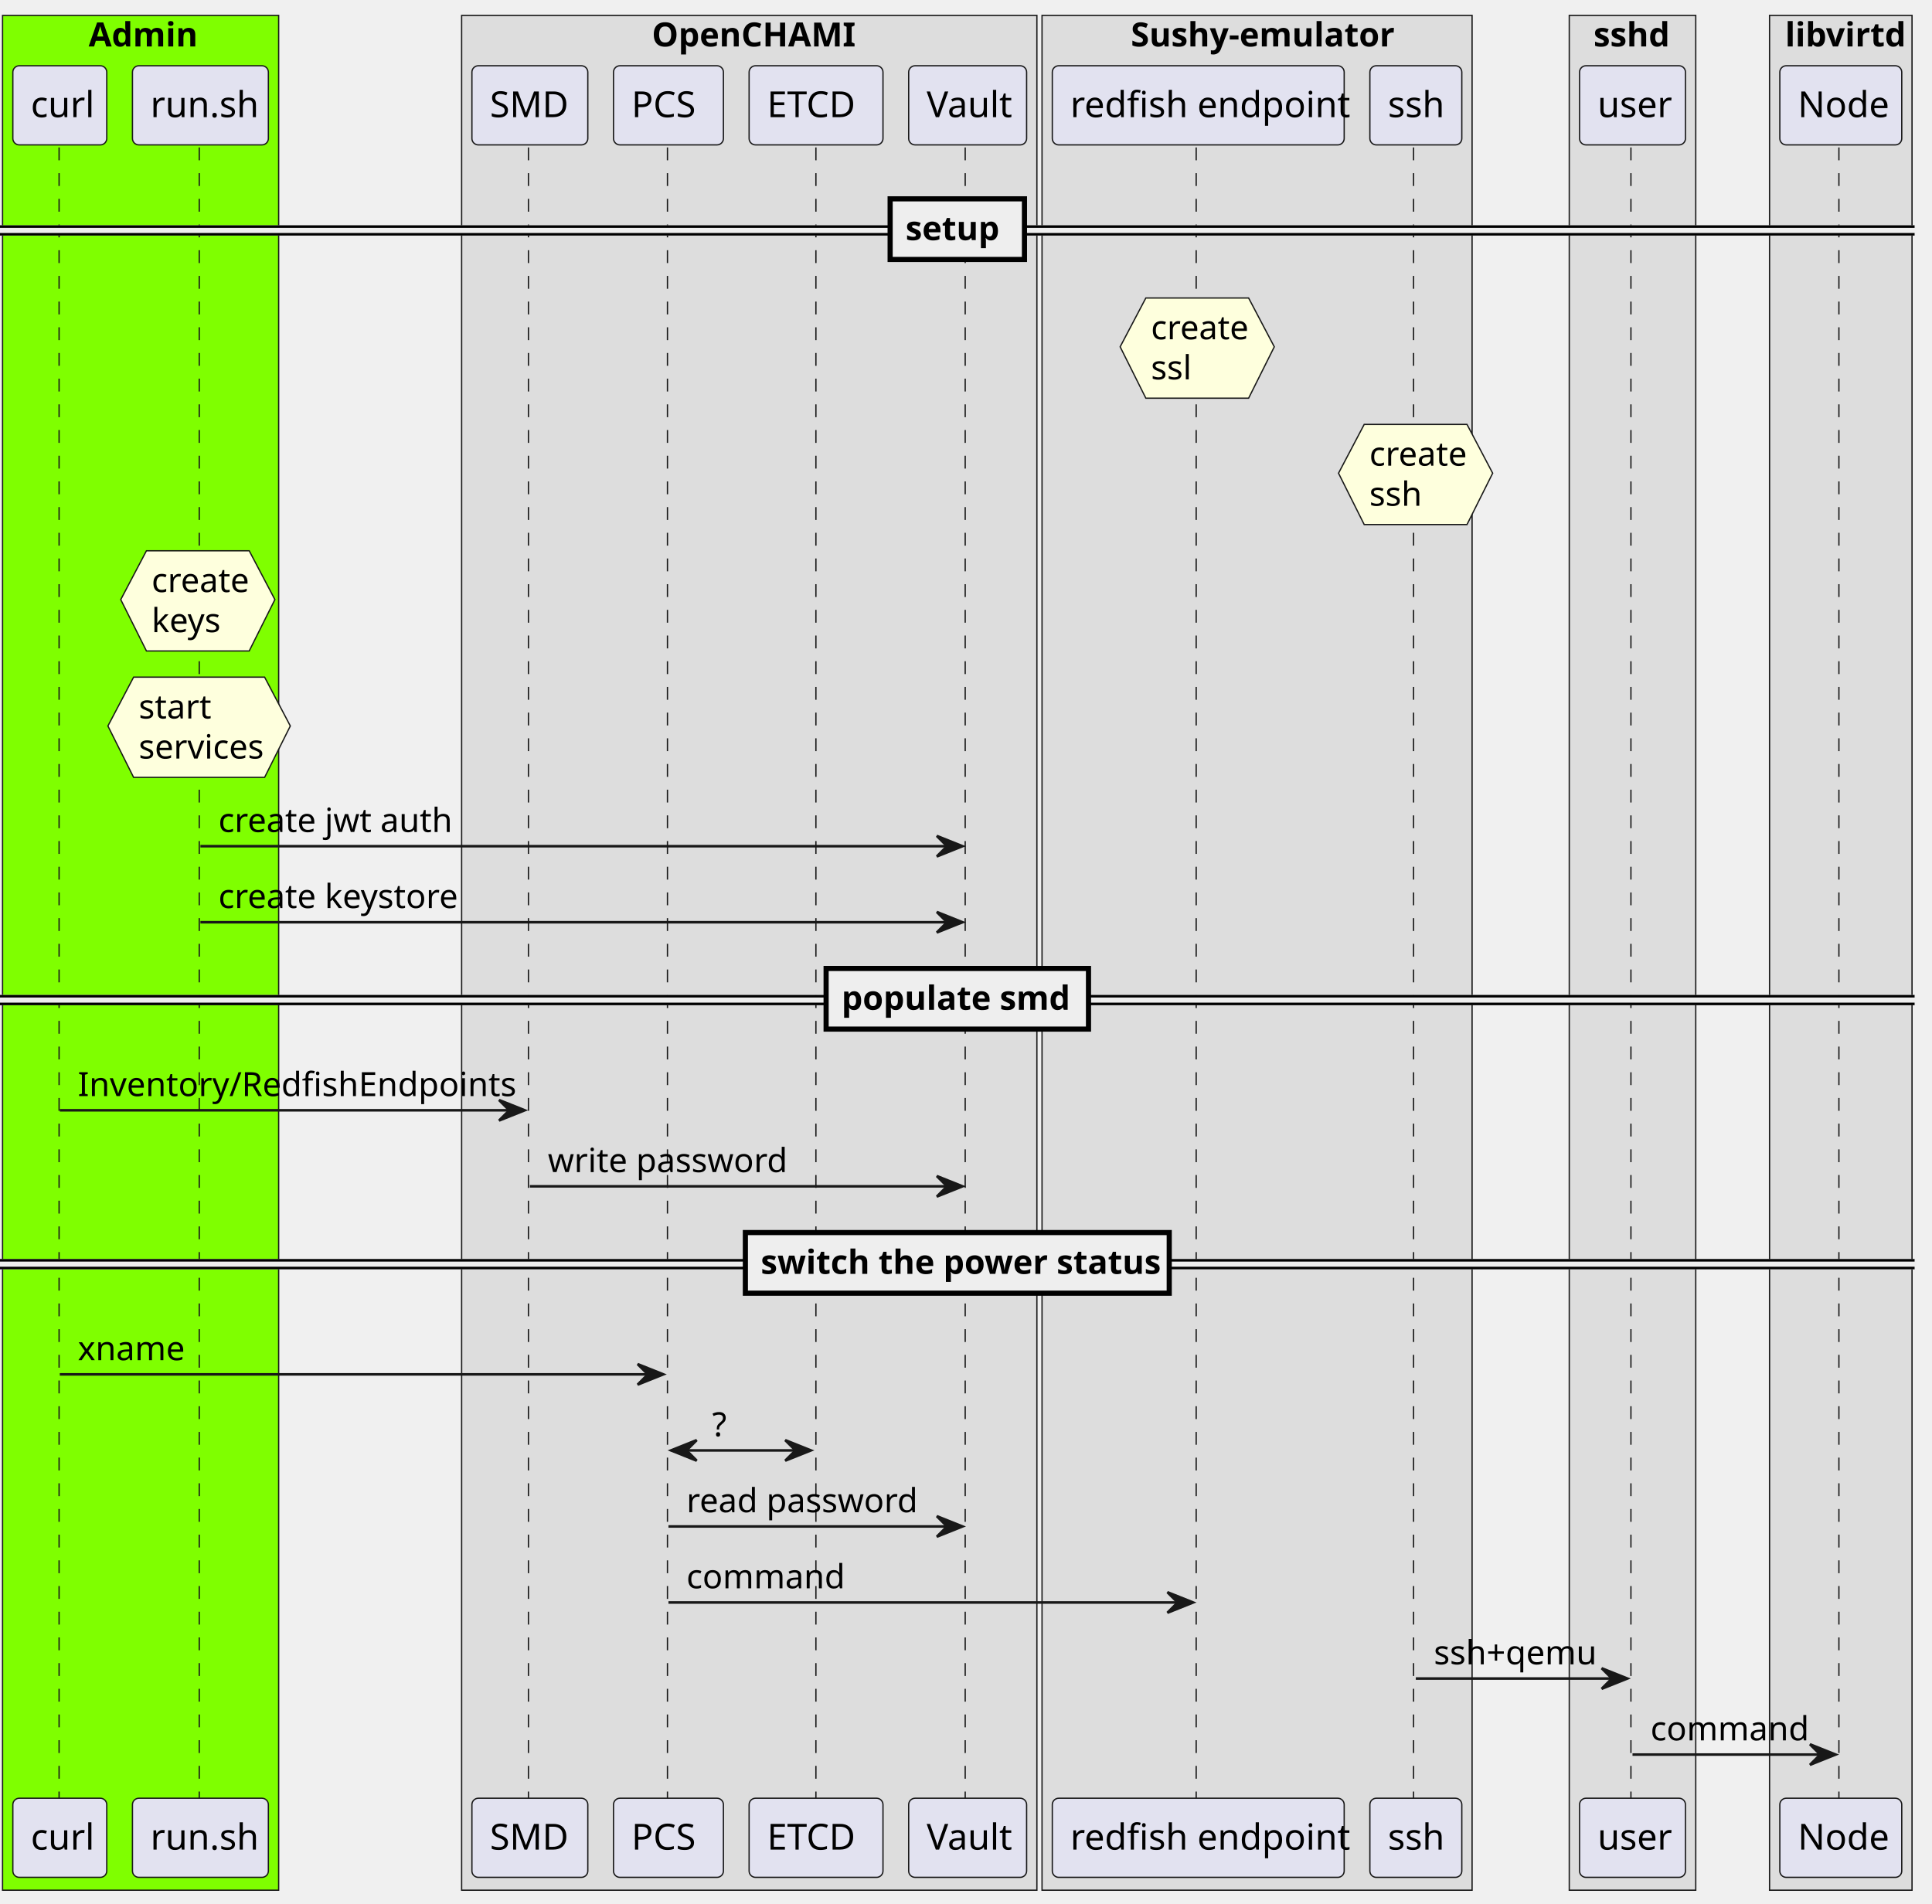
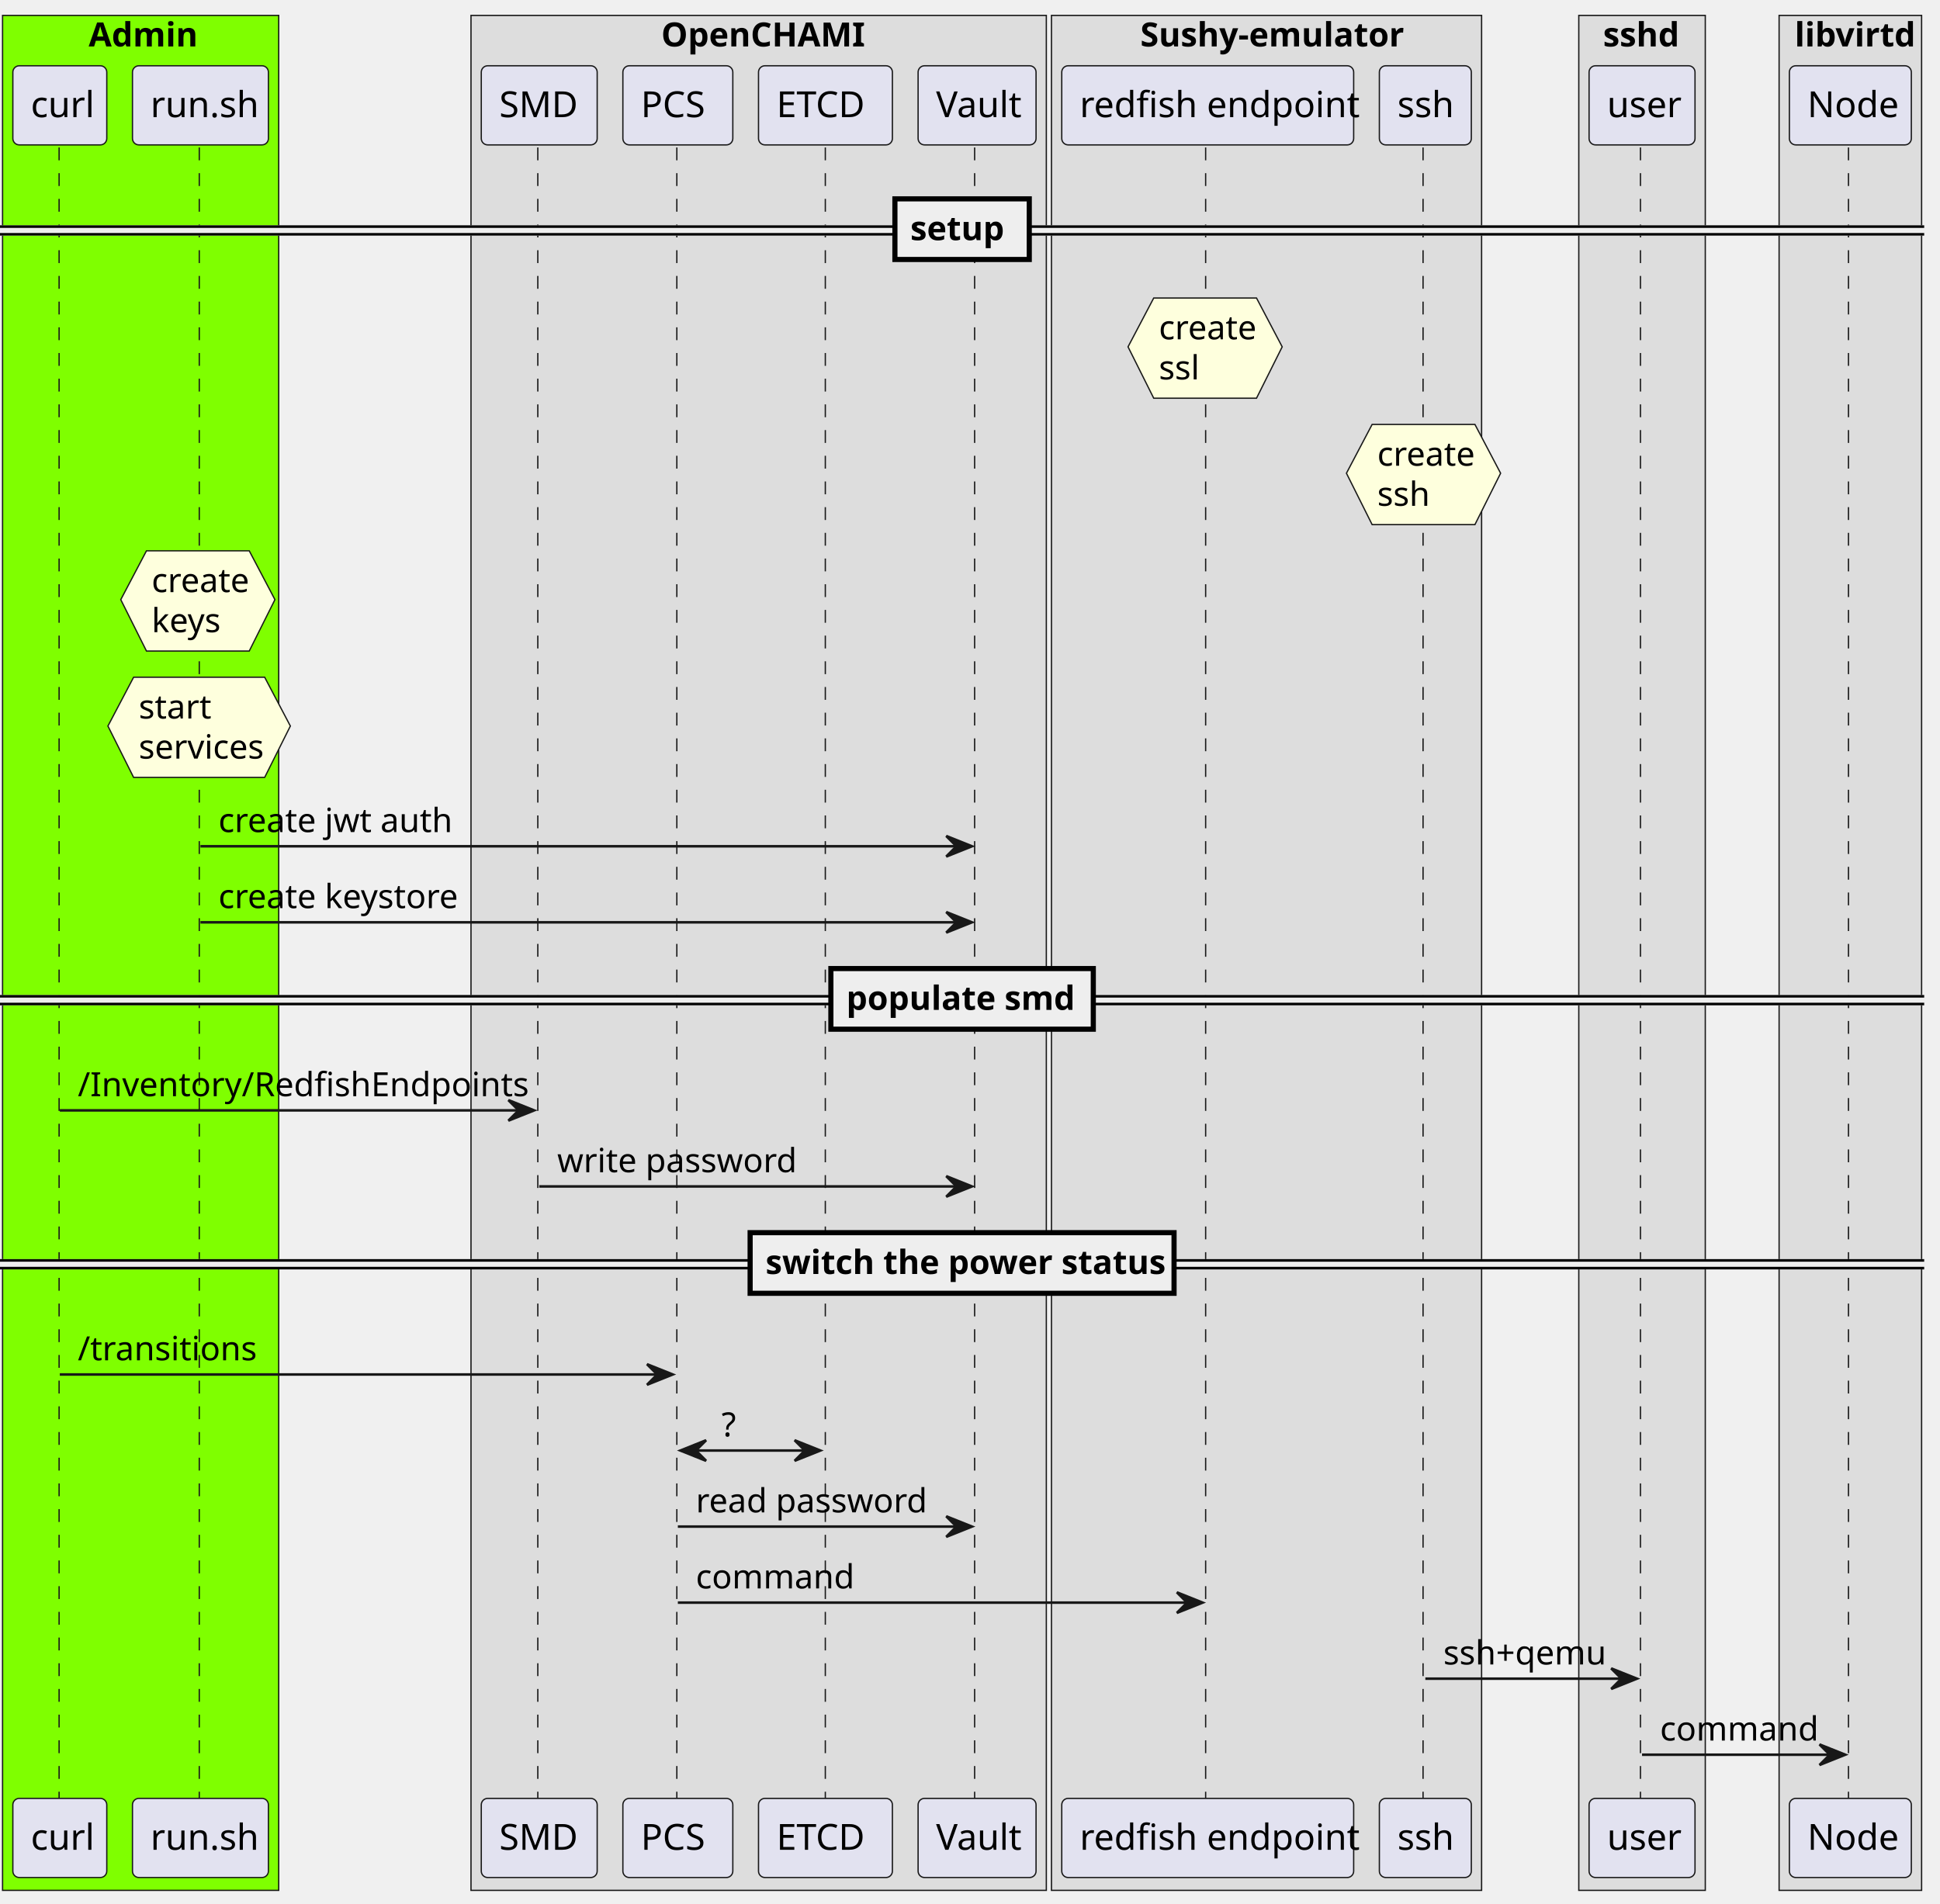
- <svg xmlns="http://www.w3.org/2000/svg" contentStyleType="text/css" data-diagram-type="SEQUENCE" height="741px" preserveAspectRatio="none" style="width:752px;height:741px;background:#FFFFFF;" version="1.1" viewBox="0 0 752 741" width="752px" zoomAndPan="magnify">
+ <svg xmlns="http://www.w3.org/2000/svg" contentStyleType="text/css" data-diagram-type="SEQUENCE" height="741px" preserveAspectRatio="none" style="width:755px;height:741px;background:#FFFFFF;" version="1.1" viewBox="0 0 755 741" width="755px" zoomAndPan="magnify">
  <defs />
  <g>
    <rect fill="#7FFF00" height="729.8" style="stroke:#181818;stroke-width:0.5;" width="107.46" x="1" y="6" />
    <text fill="#000000" font-family="sans-serif" font-size="13" font-weight="bold" lengthAdjust="spacing" textLength="40.443" x="34.508" y="18.077">Admin</text>
-     <rect fill="#DDDDDD" height="729.8" style="stroke:#181818;stroke-width:0.5;" width="223.905" x="179.687" y="6" />
-     <text fill="#000000" font-family="sans-serif" font-size="13" font-weight="bold" lengthAdjust="spacing" textLength="75.829" x="253.725" y="18.077">OpenCHAMI</text>
-     <rect fill="#DDDDDD" height="729.8" style="stroke:#181818;stroke-width:0.5;" width="167.393" x="405.593" y="6" />
-     <text fill="#000000" font-family="sans-serif" font-size="13" font-weight="bold" lengthAdjust="spacing" textLength="98.241" x="440.169" y="18.077">Sushy-emulator</text>
-     <rect fill="#DDDDDD" height="729.8" style="stroke:#181818;stroke-width:0.5;" width="49.23" x="610.812" y="6" />
-     <text fill="#000000" font-family="sans-serif" font-size="13" font-weight="bold" lengthAdjust="spacing" textLength="30.342" x="620.256" y="18.077">sshd</text>
-     <rect fill="#DDDDDD" height="729.8" style="stroke:#181818;stroke-width:0.5;" width="55.46" x="688.767" y="6" />
-     <text fill="#000000" font-family="sans-serif" font-size="13" font-weight="bold" lengthAdjust="spacing" textLength="43.342" x="694.826" y="18.077">libvirtd</text>
+     <rect fill="#DDDDDD" height="729.8" style="stroke:#181818;stroke-width:0.5;" width="223.905" x="183.301" y="6" />
+     <text fill="#000000" font-family="sans-serif" font-size="13" font-weight="bold" lengthAdjust="spacing" textLength="75.829" x="257.339" y="18.077">OpenCHAMI</text>
+     <rect fill="#DDDDDD" height="729.8" style="stroke:#181818;stroke-width:0.5;" width="167.393" x="409.207" y="6" />
+     <text fill="#000000" font-family="sans-serif" font-size="13" font-weight="bold" lengthAdjust="spacing" textLength="98.241" x="443.783" y="18.077">Sushy-emulator</text>
+     <rect fill="#DDDDDD" height="729.8" style="stroke:#181818;stroke-width:0.5;" width="49.23" x="614.426" y="6" />
+     <text fill="#000000" font-family="sans-serif" font-size="13" font-weight="bold" lengthAdjust="spacing" textLength="30.342" x="623.87" y="18.077">sshd</text>
+     <rect fill="#DDDDDD" height="729.8" style="stroke:#181818;stroke-width:0.5;" width="55.46" x="692.381" y="6" />
+     <text fill="#000000" font-family="sans-serif" font-size="13" font-weight="bold" lengthAdjust="spacing" textLength="43.342" x="698.44" y="18.077">libvirtd</text>
    <g>
      <rect fill="#FFFFFF" fill-opacity="0" height="643.6" width="8" x="19.277" y="57.4" />
      <line style="stroke:#181818;stroke-width:0.5;stroke-dasharray:5.0,5.0;" x1="23" x2="23" y1="57.4" y2="701" />
    </g>
    <g>
      <rect fill="#FFFFFF" fill-opacity="0" height="643.6" width="8" x="74.007" y="57.4" />
      <line style="stroke:#181818;stroke-width:0.5;stroke-dasharray:5.0,5.0;" x1="77.554" x2="77.554" y1="57.4" y2="701" />
    </g>
    <g>
-       <rect fill="#FFFFFF" fill-opacity="0" height="643.6" width="8" x="202.241" y="57.4" />
-       <line style="stroke:#181818;stroke-width:0.5;stroke-dasharray:5.0,5.0;" x1="205.687" x2="205.687" y1="57.4" y2="701" />
-     </g>
-     <g>
-       <rect fill="#FFFFFF" fill-opacity="0" height="643.6" width="8" x="256.187" y="57.4" />
-       <line style="stroke:#181818;stroke-width:0.5;stroke-dasharray:5.0,5.0;" x1="259.795" x2="259.795" y1="57.4" y2="701" />
-     </g>
-     <g>
-       <rect fill="#FFFFFF" fill-opacity="0" height="643.6" width="8" x="313.633" y="57.4" />
-       <line style="stroke:#181818;stroke-width:0.5;stroke-dasharray:5.0,5.0;" x1="317.579" x2="317.579" y1="57.4" y2="701" />
-     </g>
-     <g>
-       <rect fill="#FFFFFF" fill-opacity="0" height="643.6" width="8" x="372.64" y="57.4" />
-       <line style="stroke:#181818;stroke-width:0.5;stroke-dasharray:5.0,5.0;" x1="375.687" x2="375.687" y1="57.4" y2="701" />
-     </g>
-     <g>
-       <rect fill="#FFFFFF" fill-opacity="0" height="643.6" width="8" x="462.397" y="57.4" />
-       <line style="stroke:#181818;stroke-width:0.5;stroke-dasharray:5.0,5.0;" x1="465.593" x2="465.593" y1="57.4" y2="701" />
-     </g>
-     <g>
-       <rect fill="#FFFFFF" fill-opacity="0" height="643.6" width="8" x="547.094" y="57.4" />
-       <line style="stroke:#181818;stroke-width:0.5;stroke-dasharray:5.0,5.0;" x1="550.202" x2="550.202" y1="57.4" y2="701" />
-     </g>
-     <g>
-       <rect fill="#FFFFFF" fill-opacity="0" height="643.6" width="8" x="631.427" y="57.4" />
-       <line style="stroke:#181818;stroke-width:0.5;stroke-dasharray:5.0,5.0;" x1="634.812" x2="634.812" y1="57.4" y2="701" />
-     </g>
-     <g>
-       <rect fill="#FFFFFF" fill-opacity="0" height="643.6" width="8" x="712.497" y="57.4" />
-       <line style="stroke:#181818;stroke-width:0.5;stroke-dasharray:5.0,5.0;" x1="715.767" x2="715.767" y1="57.4" y2="701" />
+       <rect fill="#FFFFFF" fill-opacity="0" height="643.6" width="8" x="205.855" y="57.4" />
+       <line style="stroke:#181818;stroke-width:0.5;stroke-dasharray:5.0,5.0;" x1="209.301" x2="209.301" y1="57.4" y2="701" />
+     </g>
+     <g>
+       <rect fill="#FFFFFF" fill-opacity="0" height="643.6" width="8" x="259.801" y="57.4" />
+       <line style="stroke:#181818;stroke-width:0.5;stroke-dasharray:5.0,5.0;" x1="263.409" x2="263.409" y1="57.4" y2="701" />
+     </g>
+     <g>
+       <rect fill="#FFFFFF" fill-opacity="0" height="643.6" width="8" x="317.247" y="57.4" />
+       <line style="stroke:#181818;stroke-width:0.5;stroke-dasharray:5.0,5.0;" x1="321.193" x2="321.193" y1="57.4" y2="701" />
+     </g>
+     <g>
+       <rect fill="#FFFFFF" fill-opacity="0" height="643.6" width="8" x="376.254" y="57.4" />
+       <line style="stroke:#181818;stroke-width:0.5;stroke-dasharray:5.0,5.0;" x1="379.301" x2="379.301" y1="57.4" y2="701" />
+     </g>
+     <g>
+       <rect fill="#FFFFFF" fill-opacity="0" height="643.6" width="8" x="466.011" y="57.4" />
+       <line style="stroke:#181818;stroke-width:0.5;stroke-dasharray:5.0,5.0;" x1="469.207" x2="469.207" y1="57.4" y2="701" />
+     </g>
+     <g>
+       <rect fill="#FFFFFF" fill-opacity="0" height="643.6" width="8" x="550.708" y="57.4" />
+       <line style="stroke:#181818;stroke-width:0.5;stroke-dasharray:5.0,5.0;" x1="553.816" x2="553.816" y1="57.4" y2="701" />
+     </g>
+     <g>
+       <rect fill="#FFFFFF" fill-opacity="0" height="643.6" width="8" x="635.041" y="57.4" />
+       <line style="stroke:#181818;stroke-width:0.5;stroke-dasharray:5.0,5.0;" x1="638.426" x2="638.426" y1="57.4" y2="701" />
+     </g>
+     <g>
+       <rect fill="#FFFFFF" fill-opacity="0" height="643.6" width="8" x="716.111" y="57.4" />
+       <line style="stroke:#181818;stroke-width:0.5;stroke-dasharray:5.0,5.0;" x1="719.381" x2="719.381" y1="57.4" y2="701" />
    </g>
    <g>
      <rect fill="#E2E2F0" height="30.8" rx="2.5" ry="2.5" style="stroke:#181818;stroke-width:0.5;" width="36.554" x="5" y="25.6" />
      <text fill="#000000" font-family="sans-serif" font-size="14" lengthAdjust="spacing" textLength="22.554" x="12" y="45.606">curl</text>
    </g>
    <g>
      <rect fill="#E2E2F0" height="30.8" rx="2.5" ry="2.5" style="stroke:#181818;stroke-width:0.5;" width="36.554" x="5" y="700" />
      <text fill="#000000" font-family="sans-serif" font-size="14" lengthAdjust="spacing" textLength="22.554" x="12" y="720.006">curl</text>
    </g>
    <g>
      <rect fill="#E2E2F0" height="30.8" rx="2.5" ry="2.5" style="stroke:#181818;stroke-width:0.5;" width="52.906" x="51.554" y="25.6" />
      <text fill="#000000" font-family="sans-serif" font-size="14" lengthAdjust="spacing" textLength="38.906" x="58.554" y="45.606">run.sh</text>
    </g>
    <g>
      <rect fill="#E2E2F0" height="30.8" rx="2.5" ry="2.5" style="stroke:#181818;stroke-width:0.5;" width="52.906" x="51.554" y="700" />
      <text fill="#000000" font-family="sans-serif" font-size="14" lengthAdjust="spacing" textLength="38.906" x="58.554" y="720.006">run.sh</text>
    </g>
    <g>
-       <rect fill="#E2E2F0" height="30.8" rx="2.5" ry="2.5" style="stroke:#181818;stroke-width:0.5;" width="45.108" x="183.687" y="25.6" />
-       <text fill="#000000" font-family="sans-serif" font-size="14" lengthAdjust="spacing" textLength="31.108" x="190.687" y="45.606">SMD</text>
-     </g>
-     <g>
-       <rect fill="#E2E2F0" height="30.8" rx="2.5" ry="2.5" style="stroke:#181818;stroke-width:0.5;" width="45.108" x="183.687" y="700" />
-       <text fill="#000000" font-family="sans-serif" font-size="14" lengthAdjust="spacing" textLength="31.108" x="190.687" y="720.006">SMD</text>
-     </g>
-     <g>
-       <rect fill="#E2E2F0" height="30.8" rx="2.5" ry="2.5" style="stroke:#181818;stroke-width:0.5;" width="42.784" x="238.795" y="25.6" />
-       <text fill="#000000" font-family="sans-serif" font-size="14" lengthAdjust="spacing" textLength="28.784" x="245.795" y="45.606">PCS</text>
-     </g>
-     <g>
-       <rect fill="#E2E2F0" height="30.8" rx="2.5" ry="2.5" style="stroke:#181818;stroke-width:0.5;" width="42.784" x="238.795" y="700" />
-       <text fill="#000000" font-family="sans-serif" font-size="14" lengthAdjust="spacing" textLength="28.784" x="245.795" y="720.006">PCS</text>
-     </g>
-     <g>
-       <rect fill="#E2E2F0" height="30.8" rx="2.5" ry="2.5" style="stroke:#181818;stroke-width:0.5;" width="52.108" x="291.579" y="25.6" />
-       <text fill="#000000" font-family="sans-serif" font-size="14" lengthAdjust="spacing" textLength="38.108" x="298.579" y="45.606">ETCD</text>
-     </g>
-     <g>
-       <rect fill="#E2E2F0" height="30.8" rx="2.5" ry="2.5" style="stroke:#181818;stroke-width:0.5;" width="52.108" x="291.579" y="700" />
-       <text fill="#000000" font-family="sans-serif" font-size="14" lengthAdjust="spacing" textLength="38.108" x="298.579" y="720.006">ETCD</text>
-     </g>
-     <g>
-       <rect fill="#E2E2F0" height="30.8" rx="2.5" ry="2.5" style="stroke:#181818;stroke-width:0.5;" width="45.906" x="353.687" y="25.6" />
-       <text fill="#000000" font-family="sans-serif" font-size="14" lengthAdjust="spacing" textLength="31.906" x="360.687" y="45.606">Vault</text>
-     </g>
-     <g>
-       <rect fill="#E2E2F0" height="30.8" rx="2.5" ry="2.5" style="stroke:#181818;stroke-width:0.5;" width="45.906" x="353.687" y="700" />
-       <text fill="#000000" font-family="sans-serif" font-size="14" lengthAdjust="spacing" textLength="31.906" x="360.687" y="720.006">Vault</text>
-     </g>
-     <g>
-       <rect fill="#E2E2F0" height="30.8" rx="2.5" ry="2.5" style="stroke:#181818;stroke-width:0.5;" width="113.61" x="409.593" y="25.6" />
-       <text fill="#000000" font-family="sans-serif" font-size="14" lengthAdjust="spacing" textLength="99.61" x="416.593" y="45.606">redfish endpoint</text>
-     </g>
-     <g>
-       <rect fill="#E2E2F0" height="30.8" rx="2.5" ry="2.5" style="stroke:#181818;stroke-width:0.5;" width="113.61" x="409.593" y="700" />
-       <text fill="#000000" font-family="sans-serif" font-size="14" lengthAdjust="spacing" textLength="99.61" x="416.593" y="720.006">redfish endpoint</text>
-     </g>
-     <g>
-       <rect fill="#E2E2F0" height="30.8" rx="2.5" ry="2.5" style="stroke:#181818;stroke-width:0.5;" width="35.784" x="533.202" y="25.6" />
-       <text fill="#000000" font-family="sans-serif" font-size="14" lengthAdjust="spacing" textLength="21.784" x="540.202" y="45.606">ssh</text>
-     </g>
-     <g>
-       <rect fill="#E2E2F0" height="30.8" rx="2.5" ry="2.5" style="stroke:#181818;stroke-width:0.5;" width="35.784" x="533.202" y="700" />
-       <text fill="#000000" font-family="sans-serif" font-size="14" lengthAdjust="spacing" textLength="21.784" x="540.202" y="720.006">ssh</text>
-     </g>
-     <g>
-       <rect fill="#E2E2F0" height="30.8" rx="2.5" ry="2.5" style="stroke:#181818;stroke-width:0.5;" width="41.23" x="614.812" y="25.6" />
-       <text fill="#000000" font-family="sans-serif" font-size="14" lengthAdjust="spacing" textLength="27.23" x="621.812" y="45.606">user</text>
-     </g>
-     <g>
-       <rect fill="#E2E2F0" height="30.8" rx="2.5" ry="2.5" style="stroke:#181818;stroke-width:0.5;" width="41.23" x="614.812" y="700" />
-       <text fill="#000000" font-family="sans-serif" font-size="14" lengthAdjust="spacing" textLength="27.23" x="621.812" y="720.006">user</text>
-     </g>
-     <g>
-       <rect fill="#E2E2F0" height="30.8" rx="2.5" ry="2.5" style="stroke:#181818;stroke-width:0.5;" width="47.46" x="692.767" y="25.6" />
-       <text fill="#000000" font-family="sans-serif" font-size="14" lengthAdjust="spacing" textLength="33.46" x="699.767" y="45.606">Node</text>
-     </g>
-     <g>
-       <rect fill="#E2E2F0" height="30.8" rx="2.5" ry="2.5" style="stroke:#181818;stroke-width:0.5;" width="47.46" x="692.767" y="700" />
-       <text fill="#000000" font-family="sans-serif" font-size="14" lengthAdjust="spacing" textLength="33.46" x="699.767" y="720.006">Node</text>
-     </g>
-     <rect fill="#EEEEEE" height="3" style="stroke:#EEEEEE;stroke-width:1;" width="745.227" x="0" y="88.2" />
-     <line style="stroke:#000000;stroke-width:1;" x1="0" x2="745.227" y1="88.2" y2="88.2" />
-     <line style="stroke:#000000;stroke-width:1;" x1="0" x2="745.227" y1="91.2" y2="91.2" />
-     <rect fill="#EEEEEE" height="23.6" style="stroke:#000000;stroke-width:2;" width="52.285" x="346.471" y="77.4" />
-     <text fill="#000000" font-family="sans-serif" font-size="13" font-weight="bold" lengthAdjust="spacing" textLength="34.671" x="352.471" y="93.477">setup</text>
-     <polygon fill="#FEFFDD" points="446,116,486,116,496,135,486,155,446,155,436,135,446,116" style="stroke:#181818;stroke-width:0.5;" />
-     <text fill="#000000" font-family="sans-serif" font-size="13" lengthAdjust="spacing" textLength="36.127" x="448" y="132.077">create</text>
-     <text fill="#000000" font-family="sans-serif" font-size="13" lengthAdjust="spacing" textLength="15.886" x="448" y="147.677">ssl</text>
-     <polygon fill="#FEFFDD" points="531,165.2,571,165.2,581,184.2,571,204.2,531,204.2,521,184.2,531,165.2" style="stroke:#181818;stroke-width:0.5;" />
-     <text fill="#000000" font-family="sans-serif" font-size="13" lengthAdjust="spacing" textLength="36.127" x="533" y="181.277">create</text>
-     <text fill="#000000" font-family="sans-serif" font-size="13" lengthAdjust="spacing" textLength="20.228" x="533" y="196.877">ssh</text>
+       <rect fill="#E2E2F0" height="30.8" rx="2.5" ry="2.5" style="stroke:#181818;stroke-width:0.5;" width="45.108" x="187.301" y="25.6" />
+       <text fill="#000000" font-family="sans-serif" font-size="14" lengthAdjust="spacing" textLength="31.108" x="194.301" y="45.606">SMD</text>
+     </g>
+     <g>
+       <rect fill="#E2E2F0" height="30.8" rx="2.5" ry="2.5" style="stroke:#181818;stroke-width:0.5;" width="45.108" x="187.301" y="700" />
+       <text fill="#000000" font-family="sans-serif" font-size="14" lengthAdjust="spacing" textLength="31.108" x="194.301" y="720.006">SMD</text>
+     </g>
+     <g>
+       <rect fill="#E2E2F0" height="30.8" rx="2.5" ry="2.5" style="stroke:#181818;stroke-width:0.5;" width="42.784" x="242.409" y="25.6" />
+       <text fill="#000000" font-family="sans-serif" font-size="14" lengthAdjust="spacing" textLength="28.784" x="249.409" y="45.606">PCS</text>
+     </g>
+     <g>
+       <rect fill="#E2E2F0" height="30.8" rx="2.5" ry="2.5" style="stroke:#181818;stroke-width:0.5;" width="42.784" x="242.409" y="700" />
+       <text fill="#000000" font-family="sans-serif" font-size="14" lengthAdjust="spacing" textLength="28.784" x="249.409" y="720.006">PCS</text>
+     </g>
+     <g>
+       <rect fill="#E2E2F0" height="30.8" rx="2.5" ry="2.5" style="stroke:#181818;stroke-width:0.5;" width="52.108" x="295.193" y="25.6" />
+       <text fill="#000000" font-family="sans-serif" font-size="14" lengthAdjust="spacing" textLength="38.108" x="302.193" y="45.606">ETCD</text>
+     </g>
+     <g>
+       <rect fill="#E2E2F0" height="30.8" rx="2.5" ry="2.5" style="stroke:#181818;stroke-width:0.5;" width="52.108" x="295.193" y="700" />
+       <text fill="#000000" font-family="sans-serif" font-size="14" lengthAdjust="spacing" textLength="38.108" x="302.193" y="720.006">ETCD</text>
+     </g>
+     <g>
+       <rect fill="#E2E2F0" height="30.8" rx="2.5" ry="2.5" style="stroke:#181818;stroke-width:0.5;" width="45.906" x="357.301" y="25.6" />
+       <text fill="#000000" font-family="sans-serif" font-size="14" lengthAdjust="spacing" textLength="31.906" x="364.301" y="45.606">Vault</text>
+     </g>
+     <g>
+       <rect fill="#E2E2F0" height="30.8" rx="2.5" ry="2.5" style="stroke:#181818;stroke-width:0.5;" width="45.906" x="357.301" y="700" />
+       <text fill="#000000" font-family="sans-serif" font-size="14" lengthAdjust="spacing" textLength="31.906" x="364.301" y="720.006">Vault</text>
+     </g>
+     <g>
+       <rect fill="#E2E2F0" height="30.8" rx="2.5" ry="2.5" style="stroke:#181818;stroke-width:0.5;" width="113.61" x="413.207" y="25.6" />
+       <text fill="#000000" font-family="sans-serif" font-size="14" lengthAdjust="spacing" textLength="99.61" x="420.207" y="45.606">redfish endpoint</text>
+     </g>
+     <g>
+       <rect fill="#E2E2F0" height="30.8" rx="2.5" ry="2.5" style="stroke:#181818;stroke-width:0.5;" width="113.61" x="413.207" y="700" />
+       <text fill="#000000" font-family="sans-serif" font-size="14" lengthAdjust="spacing" textLength="99.61" x="420.207" y="720.006">redfish endpoint</text>
+     </g>
+     <g>
+       <rect fill="#E2E2F0" height="30.8" rx="2.5" ry="2.5" style="stroke:#181818;stroke-width:0.5;" width="35.784" x="536.816" y="25.6" />
+       <text fill="#000000" font-family="sans-serif" font-size="14" lengthAdjust="spacing" textLength="21.784" x="543.816" y="45.606">ssh</text>
+     </g>
+     <g>
+       <rect fill="#E2E2F0" height="30.8" rx="2.5" ry="2.5" style="stroke:#181818;stroke-width:0.5;" width="35.784" x="536.816" y="700" />
+       <text fill="#000000" font-family="sans-serif" font-size="14" lengthAdjust="spacing" textLength="21.784" x="543.816" y="720.006">ssh</text>
+     </g>
+     <g>
+       <rect fill="#E2E2F0" height="30.8" rx="2.5" ry="2.5" style="stroke:#181818;stroke-width:0.5;" width="41.23" x="618.426" y="25.6" />
+       <text fill="#000000" font-family="sans-serif" font-size="14" lengthAdjust="spacing" textLength="27.23" x="625.426" y="45.606">user</text>
+     </g>
+     <g>
+       <rect fill="#E2E2F0" height="30.8" rx="2.5" ry="2.5" style="stroke:#181818;stroke-width:0.5;" width="41.23" x="618.426" y="700" />
+       <text fill="#000000" font-family="sans-serif" font-size="14" lengthAdjust="spacing" textLength="27.23" x="625.426" y="720.006">user</text>
+     </g>
+     <g>
+       <rect fill="#E2E2F0" height="30.8" rx="2.5" ry="2.5" style="stroke:#181818;stroke-width:0.5;" width="47.46" x="696.381" y="25.6" />
+       <text fill="#000000" font-family="sans-serif" font-size="14" lengthAdjust="spacing" textLength="33.46" x="703.381" y="45.606">Node</text>
+     </g>
+     <g>
+       <rect fill="#E2E2F0" height="30.8" rx="2.5" ry="2.5" style="stroke:#181818;stroke-width:0.5;" width="47.46" x="696.381" y="700" />
+       <text fill="#000000" font-family="sans-serif" font-size="14" lengthAdjust="spacing" textLength="33.46" x="703.381" y="720.006">Node</text>
+     </g>
+     <rect fill="#EEEEEE" height="3" style="stroke:#EEEEEE;stroke-width:1;" width="748.841" x="0" y="88.2" />
+     <line style="stroke:#000000;stroke-width:1;" x1="0" x2="748.841" y1="88.2" y2="88.2" />
+     <line style="stroke:#000000;stroke-width:1;" x1="0" x2="748.841" y1="91.2" y2="91.2" />
+     <rect fill="#EEEEEE" height="23.6" style="stroke:#000000;stroke-width:2;" width="52.285" x="348.278" y="77.4" />
+     <text fill="#000000" font-family="sans-serif" font-size="13" font-weight="bold" lengthAdjust="spacing" textLength="34.671" x="354.278" y="93.477">setup</text>
+     <polygon fill="#FEFFDD" points="449,116,489,116,499,135,489,155,449,155,439,135,449,116" style="stroke:#181818;stroke-width:0.5;" />
+     <text fill="#000000" font-family="sans-serif" font-size="13" lengthAdjust="spacing" textLength="36.127" x="451" y="132.077">create</text>
+     <text fill="#000000" font-family="sans-serif" font-size="13" lengthAdjust="spacing" textLength="15.886" x="451" y="147.677">ssl</text>
+     <polygon fill="#FEFFDD" points="534,165.2,574,165.2,584,184.2,574,204.2,534,204.2,524,184.2,534,165.2" style="stroke:#181818;stroke-width:0.5;" />
+     <text fill="#000000" font-family="sans-serif" font-size="13" lengthAdjust="spacing" textLength="36.127" x="536" y="181.277">create</text>
+     <text fill="#000000" font-family="sans-serif" font-size="13" lengthAdjust="spacing" textLength="20.228" x="536" y="196.877">ssh</text>
    <polygon fill="#FEFFDD" points="57,214.4,97,214.4,107,233.4,97,253.4,57,253.4,47,233.4,57,214.4" style="stroke:#181818;stroke-width:0.5;" />
    <text fill="#000000" font-family="sans-serif" font-size="13" lengthAdjust="spacing" textLength="36.127" x="59" y="230.477">create</text>
    <text fill="#000000" font-family="sans-serif" font-size="13" lengthAdjust="spacing" textLength="26.728" x="59" y="246.077">keys</text>
    <polygon fill="#FEFFDD" points="52,263.6,103,263.6,113,282.6,103,302.6,52,302.6,42,282.6,52,263.6" style="stroke:#181818;stroke-width:0.5;" />
    <text fill="#000000" font-family="sans-serif" font-size="13" lengthAdjust="spacing" textLength="25.285" x="54" y="279.677">start</text>
    <text fill="#000000" font-family="sans-serif" font-size="13" lengthAdjust="spacing" textLength="47.671" x="54" y="295.277">services</text>
    <g>
-       <polygon fill="#181818" points="364.64,325.4,374.64,329.4,364.64,333.4,368.64,329.4" style="stroke:#181818;stroke-width:1;" />
-       <line style="stroke:#181818;stroke-width:1;" x1="78.007" x2="370.64" y1="329.4" y2="329.4" />
+       <polygon fill="#181818" points="368.254,325.4,378.254,329.4,368.254,333.4,372.254,329.4" style="stroke:#181818;stroke-width:1;" />
+       <line style="stroke:#181818;stroke-width:1;" x1="78.007" x2="374.254" y1="329.4" y2="329.4" />
      <text fill="#000000" font-family="sans-serif" font-size="13" lengthAdjust="spacing" textLength="84.539" x="85.007" y="323.877">create jwt auth</text>
    </g>
    <g>
-       <polygon fill="#181818" points="364.64,355,374.64,359,364.64,363,368.64,359" style="stroke:#181818;stroke-width:1;" />
-       <line style="stroke:#181818;stroke-width:1;" x1="78.007" x2="370.64" y1="359" y2="359" />
+       <polygon fill="#181818" points="368.254,355,378.254,359,368.254,363,372.254,359" style="stroke:#181818;stroke-width:1;" />
+       <line style="stroke:#181818;stroke-width:1;" x1="78.007" x2="374.254" y1="359" y2="359" />
      <text fill="#000000" font-family="sans-serif" font-size="13" lengthAdjust="spacing" textLength="88.868" x="85.007" y="353.477">create keystore</text>
    </g>
-     <rect fill="#EEEEEE" height="3" style="stroke:#EEEEEE;stroke-width:1;" width="745.227" x="0" y="387.8" />
-     <line style="stroke:#000000;stroke-width:1;" x1="0" x2="745.227" y1="387.8" y2="387.8" />
-     <line style="stroke:#000000;stroke-width:1;" x1="0" x2="745.227" y1="390.8" y2="390.8" />
-     <rect fill="#EEEEEE" height="23.6" style="stroke:#000000;stroke-width:2;" width="102.127" x="321.55" y="377" />
-     <text fill="#000000" font-family="sans-serif" font-size="13" font-weight="bold" lengthAdjust="spacing" textLength="84.513" x="327.55" y="393.077">populate smd</text>
-     <g>
-       <polygon fill="#181818" points="194.241,428.2,204.241,432.2,194.241,436.2,198.241,432.2" style="stroke:#181818;stroke-width:1;" />
-       <line style="stroke:#181818;stroke-width:1;" x1="23.277" x2="200.241" y1="432.2" y2="432.2" />
-       <text fill="#000000" font-family="sans-serif" font-size="13" lengthAdjust="spacing" textLength="158.964" x="30.277" y="426.677">Inventory/RedfishEndpoints</text>
-     </g>
-     <g>
-       <polygon fill="#181818" points="364.64,457.8,374.64,461.8,364.64,465.8,368.64,461.8" style="stroke:#181818;stroke-width:1;" />
-       <line style="stroke:#181818;stroke-width:1;" x1="206.241" x2="370.64" y1="461.8" y2="461.8" />
-       <text fill="#000000" font-family="sans-serif" font-size="13" lengthAdjust="spacing" textLength="86.684" x="213.241" y="456.277">write password</text>
-     </g>
-     <rect fill="#EEEEEE" height="3" style="stroke:#EEEEEE;stroke-width:1;" width="745.227" x="0" y="490.6" />
-     <line style="stroke:#000000;stroke-width:1;" x1="0" x2="745.227" y1="490.6" y2="490.6" />
-     <line style="stroke:#000000;stroke-width:1;" x1="0" x2="745.227" y1="493.6" y2="493.6" />
-     <rect fill="#EEEEEE" height="23.6" style="stroke:#000000;stroke-width:2;" width="164.982" x="290.123" y="479.8" />
-     <text fill="#000000" font-family="sans-serif" font-size="13" font-weight="bold" lengthAdjust="spacing" textLength="147.368" x="296.123" y="495.877">switch the power status</text>
-     <g>
-       <polygon fill="#181818" points="248.187,531,258.187,535,248.187,539,252.187,535" style="stroke:#181818;stroke-width:1;" />
-       <line style="stroke:#181818;stroke-width:1;" x1="23.277" x2="254.187" y1="535" y2="535" />
-       <text fill="#000000" font-family="sans-serif" font-size="13" lengthAdjust="spacing" textLength="39.013" x="30.277" y="529.477">xname</text>
-     </g>
-     <g>
-       <polygon fill="#181818" points="271.187,560.6,261.187,564.6,271.187,568.6,267.187,564.6" style="stroke:#181818;stroke-width:1;" />
-       <polygon fill="#181818" points="305.633,560.6,315.633,564.6,305.633,568.6,309.633,564.6" style="stroke:#181818;stroke-width:1;" />
-       <line style="stroke:#181818;stroke-width:1;" x1="265.187" x2="311.633" y1="564.6" y2="564.6" />
-       <text fill="#000000" font-family="sans-serif" font-size="13" lengthAdjust="spacing" textLength="7.228" x="277.187" y="559.077">?</text>
-     </g>
-     <g>
-       <polygon fill="#181818" points="364.64,590.2,374.64,594.2,364.64,598.2,368.64,594.2" style="stroke:#181818;stroke-width:1;" />
-       <line style="stroke:#181818;stroke-width:1;" x1="260.187" x2="370.64" y1="594.2" y2="594.2" />
-       <text fill="#000000" font-family="sans-serif" font-size="13" lengthAdjust="spacing" textLength="85.254" x="267.187" y="588.677">read password</text>
-     </g>
-     <g>
-       <polygon fill="#181818" points="454.397,619.8,464.397,623.8,454.397,627.8,458.397,623.8" style="stroke:#181818;stroke-width:1;" />
-       <line style="stroke:#181818;stroke-width:1;" x1="260.187" x2="460.397" y1="623.8" y2="623.8" />
-       <text fill="#000000" font-family="sans-serif" font-size="13" lengthAdjust="spacing" textLength="57.07" x="267.187" y="618.277">command</text>
-     </g>
-     <g>
-       <polygon fill="#181818" points="623.427,649.4,633.427,653.4,623.427,657.4,627.427,653.4" style="stroke:#181818;stroke-width:1;" />
-       <line style="stroke:#181818;stroke-width:1;" x1="551.094" x2="629.427" y1="653.4" y2="653.4" />
-       <text fill="#000000" font-family="sans-serif" font-size="13" lengthAdjust="spacing" textLength="60.333" x="558.094" y="647.877">ssh+qemu</text>
-     </g>
-     <g>
-       <polygon fill="#181818" points="704.497,679,714.497,683,704.497,687,708.497,683" style="stroke:#181818;stroke-width:1;" />
-       <line style="stroke:#181818;stroke-width:1;" x1="635.427" x2="710.497" y1="683" y2="683" />
-       <text fill="#000000" font-family="sans-serif" font-size="13" lengthAdjust="spacing" textLength="57.07" x="642.427" y="677.477">command</text>
+     <rect fill="#EEEEEE" height="3" style="stroke:#EEEEEE;stroke-width:1;" width="748.841" x="0" y="387.8" />
+     <line style="stroke:#000000;stroke-width:1;" x1="0" x2="748.841" y1="387.8" y2="387.8" />
+     <line style="stroke:#000000;stroke-width:1;" x1="0" x2="748.841" y1="390.8" y2="390.8" />
+     <rect fill="#EEEEEE" height="23.6" style="stroke:#000000;stroke-width:2;" width="102.127" x="323.357" y="377" />
+     <text fill="#000000" font-family="sans-serif" font-size="13" font-weight="bold" lengthAdjust="spacing" textLength="84.513" x="329.357" y="393.077">populate smd</text>
+     <g>
+       <polygon fill="#181818" points="197.855,428.2,207.855,432.2,197.855,436.2,201.855,432.2" style="stroke:#181818;stroke-width:1;" />
+       <line style="stroke:#181818;stroke-width:1;" x1="23.277" x2="203.855" y1="432.2" y2="432.2" />
+       <text fill="#000000" font-family="sans-serif" font-size="13" lengthAdjust="spacing" textLength="162.578" x="30.277" y="426.677">/Inventory/RedfishEndpoints</text>
+     </g>
+     <g>
+       <polygon fill="#181818" points="368.254,457.8,378.254,461.8,368.254,465.8,372.254,461.8" style="stroke:#181818;stroke-width:1;" />
+       <line style="stroke:#181818;stroke-width:1;" x1="209.855" x2="374.254" y1="461.8" y2="461.8" />
+       <text fill="#000000" font-family="sans-serif" font-size="13" lengthAdjust="spacing" textLength="86.684" x="216.855" y="456.277">write password</text>
+     </g>
+     <rect fill="#EEEEEE" height="3" style="stroke:#EEEEEE;stroke-width:1;" width="748.841" x="0" y="490.6" />
+     <line style="stroke:#000000;stroke-width:1;" x1="0" x2="748.841" y1="490.6" y2="490.6" />
+     <line style="stroke:#000000;stroke-width:1;" x1="0" x2="748.841" y1="493.6" y2="493.6" />
+     <rect fill="#EEEEEE" height="23.6" style="stroke:#000000;stroke-width:2;" width="164.982" x="291.93" y="479.8" />
+     <text fill="#000000" font-family="sans-serif" font-size="13" font-weight="bold" lengthAdjust="spacing" textLength="147.368" x="297.93" y="495.877">switch the power status</text>
+     <g>
+       <polygon fill="#181818" points="251.801,531,261.801,535,251.801,539,255.801,535" style="stroke:#181818;stroke-width:1;" />
+       <line style="stroke:#181818;stroke-width:1;" x1="23.277" x2="257.801" y1="535" y2="535" />
+       <text fill="#000000" font-family="sans-serif" font-size="13" lengthAdjust="spacing" textLength="62.855" x="30.277" y="529.477">/transitions</text>
+     </g>
+     <g>
+       <polygon fill="#181818" points="274.801,560.6,264.801,564.6,274.801,568.6,270.801,564.6" style="stroke:#181818;stroke-width:1;" />
+       <polygon fill="#181818" points="309.247,560.6,319.247,564.6,309.247,568.6,313.247,564.6" style="stroke:#181818;stroke-width:1;" />
+       <line style="stroke:#181818;stroke-width:1;" x1="268.801" x2="315.247" y1="564.6" y2="564.6" />
+       <text fill="#000000" font-family="sans-serif" font-size="13" lengthAdjust="spacing" textLength="7.228" x="280.801" y="559.077">?</text>
+     </g>
+     <g>
+       <polygon fill="#181818" points="368.254,590.2,378.254,594.2,368.254,598.2,372.254,594.2" style="stroke:#181818;stroke-width:1;" />
+       <line style="stroke:#181818;stroke-width:1;" x1="263.801" x2="374.254" y1="594.2" y2="594.2" />
+       <text fill="#000000" font-family="sans-serif" font-size="13" lengthAdjust="spacing" textLength="85.254" x="270.801" y="588.677">read password</text>
+     </g>
+     <g>
+       <polygon fill="#181818" points="458.011,619.8,468.011,623.8,458.011,627.8,462.011,623.8" style="stroke:#181818;stroke-width:1;" />
+       <line style="stroke:#181818;stroke-width:1;" x1="263.801" x2="464.011" y1="623.8" y2="623.8" />
+       <text fill="#000000" font-family="sans-serif" font-size="13" lengthAdjust="spacing" textLength="57.07" x="270.801" y="618.277">command</text>
+     </g>
+     <g>
+       <polygon fill="#181818" points="627.041,649.4,637.041,653.4,627.041,657.4,631.041,653.4" style="stroke:#181818;stroke-width:1;" />
+       <line style="stroke:#181818;stroke-width:1;" x1="554.708" x2="633.041" y1="653.4" y2="653.4" />
+       <text fill="#000000" font-family="sans-serif" font-size="13" lengthAdjust="spacing" textLength="60.333" x="561.708" y="647.877">ssh+qemu</text>
+     </g>
+     <g>
+       <polygon fill="#181818" points="708.111,679,718.111,683,708.111,687,712.111,683" style="stroke:#181818;stroke-width:1;" />
+       <line style="stroke:#181818;stroke-width:1;" x1="639.041" x2="714.111" y1="683" y2="683" />
+       <text fill="#000000" font-family="sans-serif" font-size="13" lengthAdjust="spacing" textLength="57.07" x="646.041" y="677.477">command</text>
    </g>
  </g>
</svg>
